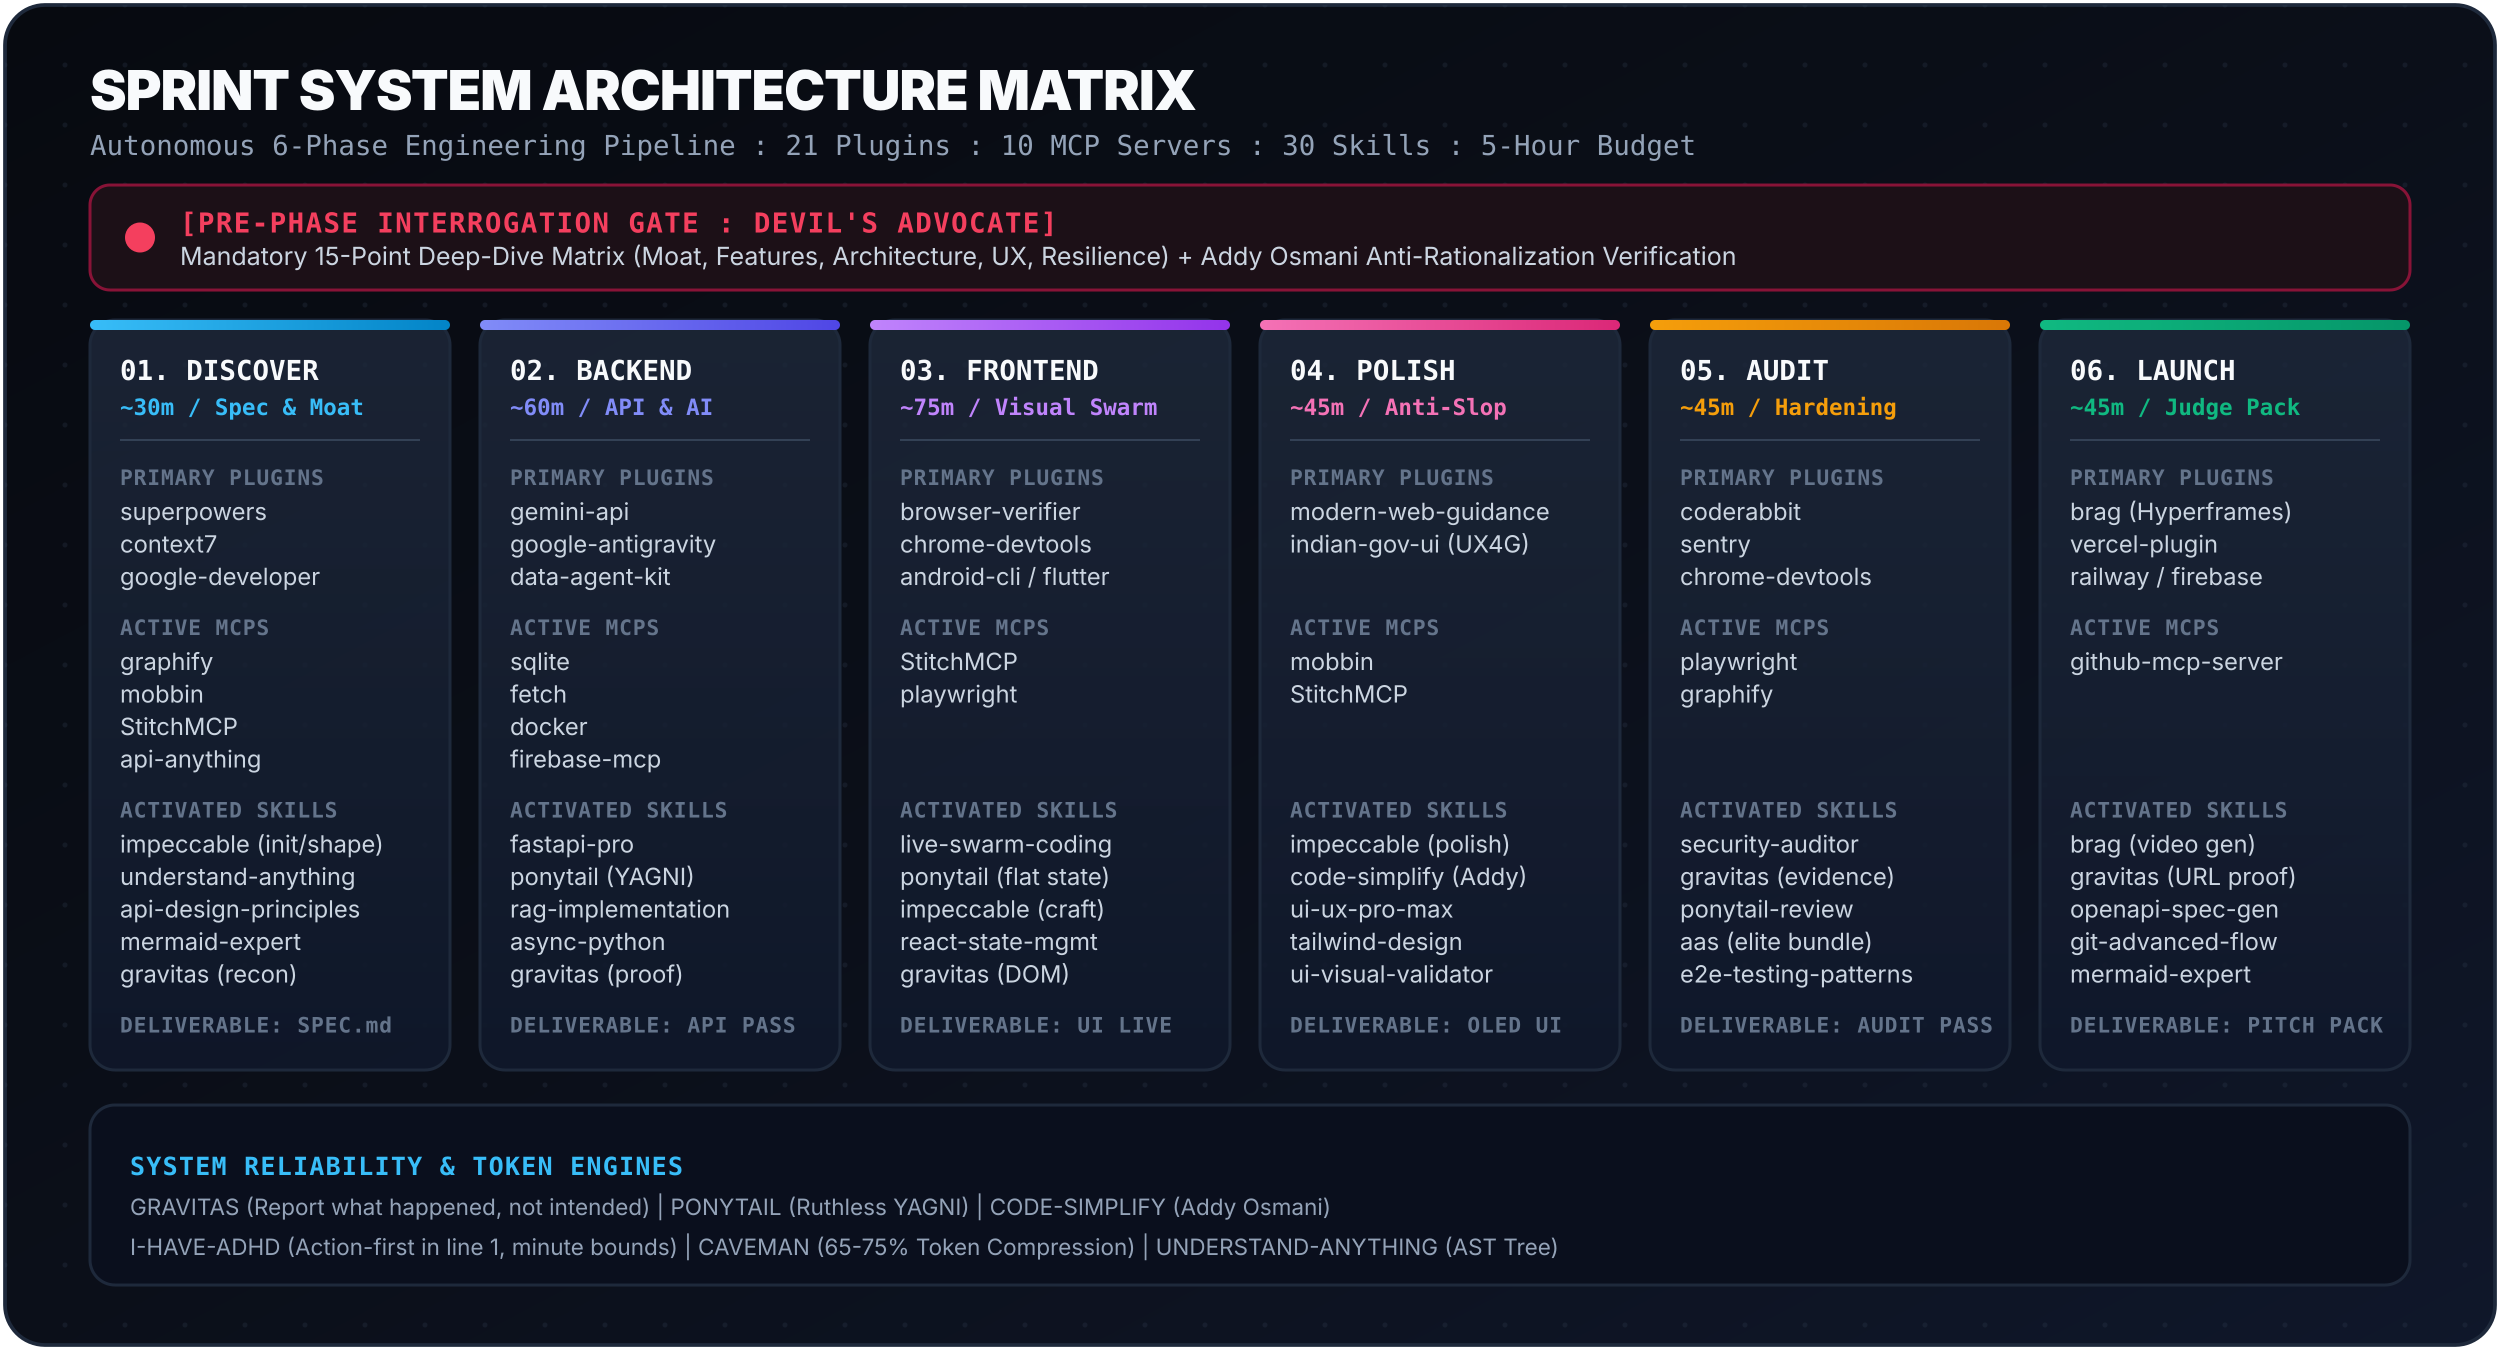
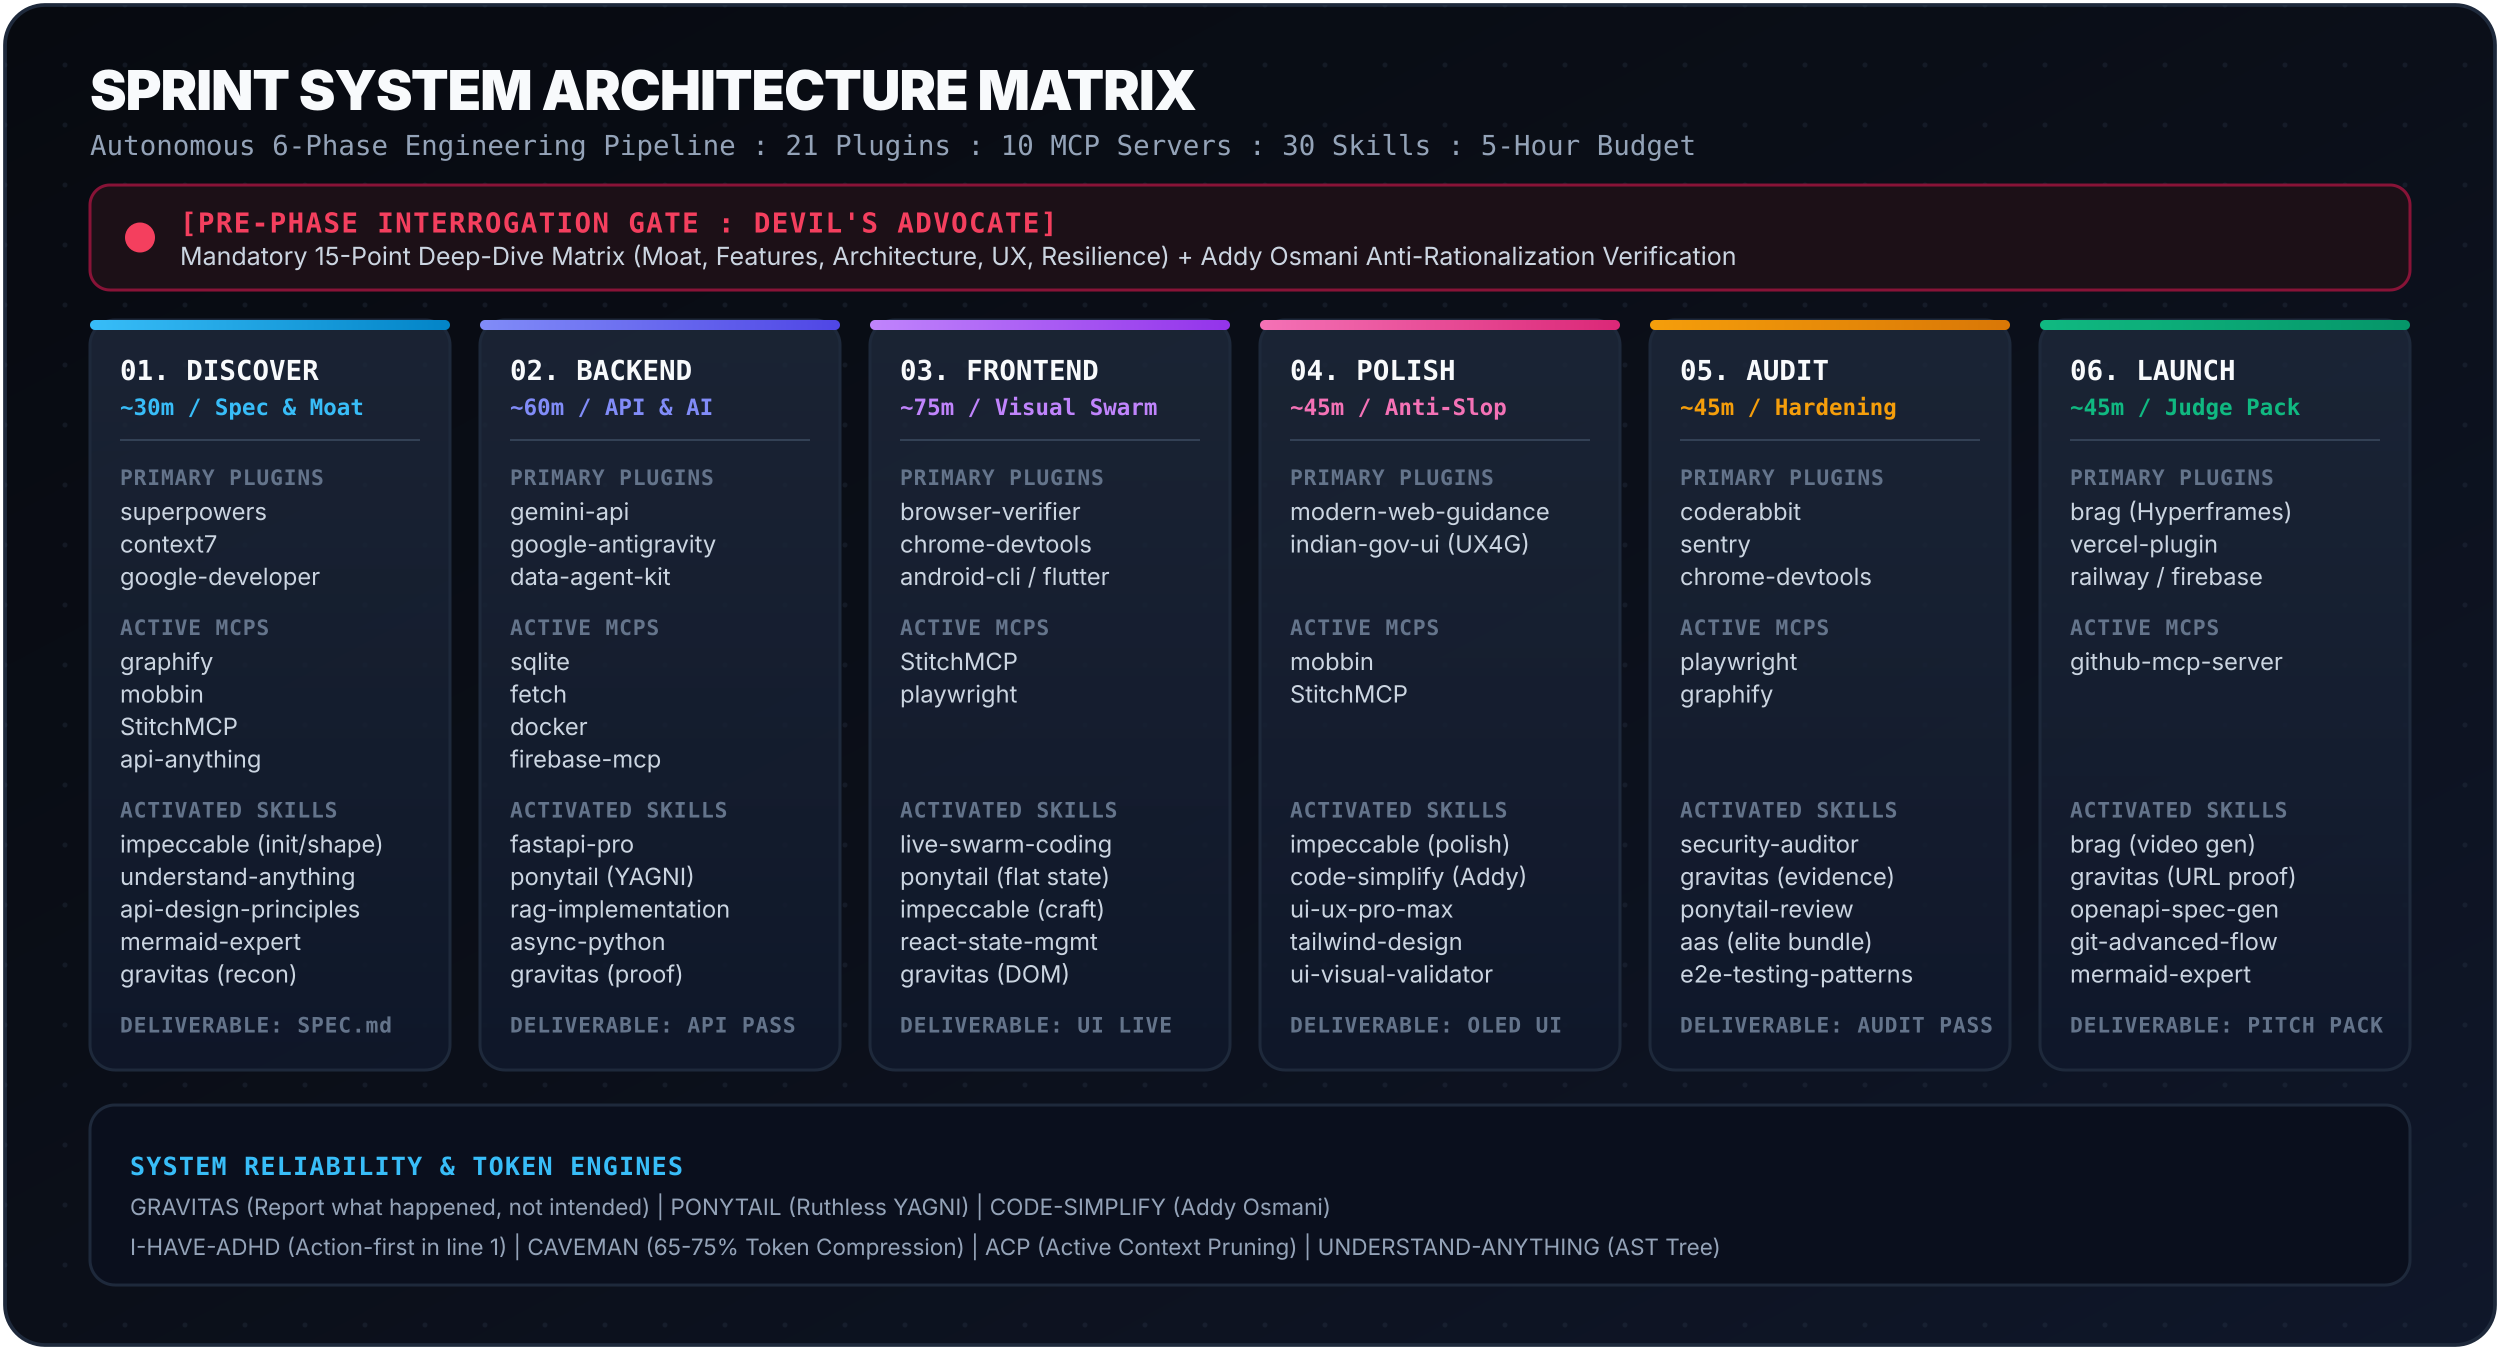
<svg xmlns="http://www.w3.org/2000/svg" viewBox="0 0 1000 540" width="100%" height="540">
  <defs>
    <linearGradient id="matrixBg" x1="0%" y1="0%" x2="100%" y2="100%">
      <stop offset="0%" stop-color="#070A10" />
      <stop offset="50%" stop-color="#0B0F19" />
      <stop offset="100%" stop-color="#0F172A" />
    </linearGradient>
    <linearGradient id="cardBg" x1="0%" y1="0%" x2="0%" y2="100%">
      <stop offset="0%" stop-color="#1E293B" stop-opacity="0.8" />
      <stop offset="100%" stop-color="#0F172A" stop-opacity="0.9" />
    </linearGradient>
    <pattern id="matrixGrid" width="24" height="24" patternUnits="userSpaceOnUse">
      <circle cx="2" cy="2" r="1" fill="#334155" opacity="0.25" />
    </pattern>
    <linearGradient id="accent1" x1="0%" y1="0%" x2="100%" y2="0%">
      <stop offset="0%" stop-color="#38BDF8" />
      <stop offset="100%" stop-color="#0284C7" />
    </linearGradient>
    <linearGradient id="accent2" x1="0%" y1="0%" x2="100%" y2="0%">
      <stop offset="0%" stop-color="#818CF8" />
      <stop offset="100%" stop-color="#4F46E5" />
    </linearGradient>
    <linearGradient id="accent3" x1="0%" y1="0%" x2="100%" y2="0%">
      <stop offset="0%" stop-color="#C084FC" />
      <stop offset="100%" stop-color="#9333EA" />
    </linearGradient>
    <linearGradient id="accent4" x1="0%" y1="0%" x2="100%" y2="0%">
      <stop offset="0%" stop-color="#F472B6" />
      <stop offset="100%" stop-color="#DB2777" />
    </linearGradient>
    <linearGradient id="accent5" x1="0%" y1="0%" x2="100%" y2="0%">
      <stop offset="0%" stop-color="#F59E0B" />
      <stop offset="100%" stop-color="#D97706" />
    </linearGradient>
    <linearGradient id="accent6" x1="0%" y1="0%" x2="100%" y2="0%">
      <stop offset="0%" stop-color="#10B981" />
      <stop offset="100%" stop-color="#059669" />
    </linearGradient>
    <style>
      .hdr-title { font-family: 'Inter', -apple-system, sans-serif; font-weight: 900; font-size: 22px; fill: #F8FAFC; letter-spacing: -0.02em; }
      .hdr-sub { font-family: 'JetBrains Mono', 'Fira Code', monospace; font-size: 11px; fill: #94A3B8; }
      .gate-title { font-family: 'JetBrains Mono', monospace; font-size: 11px; font-weight: 700; fill: #F43F5E; letter-spacing: 0.05em; }
      .gate-sub { font-family: 'Inter', sans-serif; font-size: 10px; fill: #CBD5E1; }
      .col-title { font-family: 'JetBrains Mono', monospace; font-size: 11px; font-weight: 700; fill: #F8FAFC; }
      .col-time { font-family: 'JetBrains Mono', monospace; font-size: 9px; font-weight: 600; }
      .item-lbl { font-family: 'JetBrains Mono', monospace; font-size: 8.5px; font-weight: 700; fill: #64748B; letter-spacing: 0.04em; }
      .item-val { font-family: 'Inter', sans-serif; font-size: 9.5px; fill: #CBD5E1; line-height: 1.35; }
      .proto-title { font-family: 'JetBrains Mono', monospace; font-size: 10px; font-weight: 700; fill: #38BDF8; letter-spacing: 0.05em; }
      .proto-val { font-family: 'Inter', sans-serif; font-size: 9px; fill: #94A3B8; }
    </style>
  </defs>
  <rect x="2" y="2" width="996" height="536" rx="16" fill="url(#matrixBg)" stroke="#1E293B" stroke-width="1.5" />
  <rect x="2" y="2" width="996" height="536" rx="16" fill="url(#matrixGrid)" />
  <g transform="translate(36, 24)">
    <text x="0" y="20" class="hdr-title">SPRINT SYSTEM ARCHITECTURE MATRIX</text>
    <text x="0" y="38" class="hdr-sub">Autonomous 6-Phase Engineering Pipeline : 21 Plugins : 10 MCP Servers : 30 Skills : 5-Hour Budget</text>
  </g>
  <g transform="translate(36, 74)">
    <rect x="0" y="0" width="928" height="42" rx="8" fill="#1C1017" stroke="#881337" stroke-width="1.2" />
    <circle cx="20" cy="21" r="6" fill="#F43F5E" />
    <text x="36" y="19" class="gate-title">[PRE-PHASE INTERROGATION GATE : DEVIL'S ADVOCATE]</text>
    <text x="36" y="32" class="gate-sub">Mandatory 15-Point Deep-Dive Matrix (Moat, Features, Architecture, UX, Resilience) + Addy Osmani Anti-Rationalization Verification</text>
  </g>
  <g transform="translate(36, 128)">
    <rect x="0" y="0" width="144" height="300" rx="10" fill="url(#cardBg)" stroke="#1E293B" stroke-width="1.2" />
    <rect x="0" y="0" width="144" height="4" rx="2" fill="url(#accent1)" />
    <text x="12" y="24" class="col-title">01. DISCOVER</text>
    <text x="12" y="38" fill="#38BDF8" class="col-time">~30m / Spec &amp; Moat</text>
    <line x1="12" y1="48" x2="132" y2="48" stroke="#334155" stroke-width="0.8" />
    <text x="12" y="66" class="item-lbl">PRIMARY PLUGINS</text>
    <text x="12" y="80" class="item-val">superpowers</text>
    <text x="12" y="93" class="item-val">context7</text>
    <text x="12" y="106" class="item-val">google-developer</text>
    <text x="12" y="126" class="item-lbl">ACTIVE MCPS</text>
    <text x="12" y="140" class="item-val">graphify</text>
    <text x="12" y="153" class="item-val">mobbin</text>
    <text x="12" y="166" class="item-val">StitchMCP</text>
    <text x="12" y="179" class="item-val">api-anything</text>
    <text x="12" y="199" class="item-lbl">ACTIVATED SKILLS</text>
    <text x="12" y="213" class="item-val">impeccable (init/shape)</text>
    <text x="12" y="226" class="item-val">understand-anything</text>
    <text x="12" y="239" class="item-val">api-design-principles</text>
    <text x="12" y="252" class="item-val">mermaid-expert</text>
    <text x="12" y="265" class="item-val">gravitas (recon)</text>
    <text x="12" y="285" fill="#38BDF8" class="item-lbl">DELIVERABLE: SPEC.md</text>
  </g>
  <g transform="translate(192, 128)">
    <rect x="0" y="0" width="144" height="300" rx="10" fill="url(#cardBg)" stroke="#1E293B" stroke-width="1.2" />
    <rect x="0" y="0" width="144" height="4" rx="2" fill="url(#accent2)" />
    <text x="12" y="24" class="col-title">02. BACKEND</text>
    <text x="12" y="38" fill="#818CF8" class="col-time">~60m / API &amp; AI</text>
    <line x1="12" y1="48" x2="132" y2="48" stroke="#334155" stroke-width="0.8" />
    <text x="12" y="66" class="item-lbl">PRIMARY PLUGINS</text>
    <text x="12" y="80" class="item-val">gemini-api</text>
    <text x="12" y="93" class="item-val">google-antigravity</text>
    <text x="12" y="106" class="item-val">data-agent-kit</text>
    <text x="12" y="126" class="item-lbl">ACTIVE MCPS</text>
    <text x="12" y="140" class="item-val">sqlite</text>
    <text x="12" y="153" class="item-val">fetch</text>
    <text x="12" y="166" class="item-val">docker</text>
    <text x="12" y="179" class="item-val">firebase-mcp</text>
    <text x="12" y="199" class="item-lbl">ACTIVATED SKILLS</text>
    <text x="12" y="213" class="item-val">fastapi-pro</text>
    <text x="12" y="226" class="item-val">ponytail (YAGNI)</text>
    <text x="12" y="239" class="item-val">rag-implementation</text>
    <text x="12" y="252" class="item-val">async-python</text>
    <text x="12" y="265" class="item-val">gravitas (proof)</text>
    <text x="12" y="285" fill="#818CF8" class="item-lbl">DELIVERABLE: API PASS</text>
  </g>
  <g transform="translate(348, 128)">
    <rect x="0" y="0" width="144" height="300" rx="10" fill="url(#cardBg)" stroke="#1E293B" stroke-width="1.2" />
    <rect x="0" y="0" width="144" height="4" rx="2" fill="url(#accent3)" />
    <text x="12" y="24" class="col-title">03. FRONTEND</text>
    <text x="12" y="38" fill="#C084FC" class="col-time">~75m / Visual Swarm</text>
    <line x1="12" y1="48" x2="132" y2="48" stroke="#334155" stroke-width="0.8" />
    <text x="12" y="66" class="item-lbl">PRIMARY PLUGINS</text>
    <text x="12" y="80" class="item-val">browser-verifier</text>
    <text x="12" y="93" class="item-val">chrome-devtools</text>
    <text x="12" y="106" class="item-val">android-cli / flutter</text>
    <text x="12" y="126" class="item-lbl">ACTIVE MCPS</text>
    <text x="12" y="140" class="item-val">StitchMCP</text>
    <text x="12" y="153" class="item-val">playwright</text>
    <text x="12" y="199" class="item-lbl">ACTIVATED SKILLS</text>
    <text x="12" y="213" class="item-val">live-swarm-coding</text>
    <text x="12" y="226" class="item-val">ponytail (flat state)</text>
    <text x="12" y="239" class="item-val">impeccable (craft)</text>
    <text x="12" y="252" class="item-val">react-state-mgmt</text>
    <text x="12" y="265" class="item-val">gravitas (DOM)</text>
    <text x="12" y="285" fill="#C084FC" class="item-lbl">DELIVERABLE: UI LIVE</text>
  </g>
  <g transform="translate(504, 128)">
    <rect x="0" y="0" width="144" height="300" rx="10" fill="url(#cardBg)" stroke="#1E293B" stroke-width="1.2" />
    <rect x="0" y="0" width="144" height="4" rx="2" fill="url(#accent4)" />
    <text x="12" y="24" class="col-title">04. POLISH</text>
    <text x="12" y="38" fill="#F472B6" class="col-time">~45m / Anti-Slop</text>
    <line x1="12" y1="48" x2="132" y2="48" stroke="#334155" stroke-width="0.8" />
    <text x="12" y="66" class="item-lbl">PRIMARY PLUGINS</text>
    <text x="12" y="80" class="item-val">modern-web-guidance</text>
    <text x="12" y="93" class="item-val">indian-gov-ui (UX4G)</text>
    <text x="12" y="126" class="item-lbl">ACTIVE MCPS</text>
    <text x="12" y="140" class="item-val">mobbin</text>
    <text x="12" y="153" class="item-val">StitchMCP</text>
    <text x="12" y="199" class="item-lbl">ACTIVATED SKILLS</text>
    <text x="12" y="213" class="item-val">impeccable (polish)</text>
    <text x="12" y="226" class="item-val">code-simplify (Addy)</text>
    <text x="12" y="239" class="item-val">ui-ux-pro-max</text>
    <text x="12" y="252" class="item-val">tailwind-design</text>
    <text x="12" y="265" class="item-val">ui-visual-validator</text>
    <text x="12" y="285" fill="#F472B6" class="item-lbl">DELIVERABLE: OLED UI</text>
  </g>
  <g transform="translate(660, 128)">
    <rect x="0" y="0" width="144" height="300" rx="10" fill="url(#cardBg)" stroke="#1E293B" stroke-width="1.2" />
    <rect x="0" y="0" width="144" height="4" rx="2" fill="url(#accent5)" />
    <text x="12" y="24" class="col-title">05. AUDIT</text>
    <text x="12" y="38" fill="#F59E0B" class="col-time">~45m / Hardening</text>
    <line x1="12" y1="48" x2="132" y2="48" stroke="#334155" stroke-width="0.8" />
    <text x="12" y="66" class="item-lbl">PRIMARY PLUGINS</text>
    <text x="12" y="80" class="item-val">coderabbit</text>
    <text x="12" y="93" class="item-val">sentry</text>
    <text x="12" y="106" class="item-val">chrome-devtools</text>
    <text x="12" y="126" class="item-lbl">ACTIVE MCPS</text>
    <text x="12" y="140" class="item-val">playwright</text>
    <text x="12" y="153" class="item-val">graphify</text>
    <text x="12" y="199" class="item-lbl">ACTIVATED SKILLS</text>
    <text x="12" y="213" class="item-val">security-auditor</text>
    <text x="12" y="226" class="item-val">gravitas (evidence)</text>
    <text x="12" y="239" class="item-val">ponytail-review</text>
    <text x="12" y="252" class="item-val">aas (elite bundle)</text>
    <text x="12" y="265" class="item-val">e2e-testing-patterns</text>
    <text x="12" y="285" fill="#F59E0B" class="item-lbl">DELIVERABLE: AUDIT PASS</text>
  </g>
  <g transform="translate(816, 128)">
    <rect x="0" y="0" width="148" height="300" rx="10" fill="url(#cardBg)" stroke="#1E293B" stroke-width="1.2" />
    <rect x="0" y="0" width="148" height="4" rx="2" fill="url(#accent6)" />
    <text x="12" y="24" class="col-title">06. LAUNCH</text>
    <text x="12" y="38" fill="#10B981" class="col-time">~45m / Judge Pack</text>
    <line x1="12" y1="48" x2="136" y2="48" stroke="#334155" stroke-width="0.8" />
    <text x="12" y="66" class="item-lbl">PRIMARY PLUGINS</text>
    <text x="12" y="80" class="item-val">brag (Hyperframes)</text>
    <text x="12" y="93" class="item-val">vercel-plugin</text>
    <text x="12" y="106" class="item-val">railway / firebase</text>
    <text x="12" y="126" class="item-lbl">ACTIVE MCPS</text>
    <text x="12" y="140" class="item-val">github-mcp-server</text>
    <text x="12" y="199" class="item-lbl">ACTIVATED SKILLS</text>
    <text x="12" y="213" class="item-val">brag (video gen)</text>
    <text x="12" y="226" class="item-val">gravitas (URL proof)</text>
    <text x="12" y="239" class="item-val">openapi-spec-gen</text>
    <text x="12" y="252" class="item-val">git-advanced-flow</text>
    <text x="12" y="265" class="item-val">mermaid-expert</text>
    <text x="12" y="285" fill="#10B981" class="item-lbl">DELIVERABLE: PITCH PACK</text>
  </g>
  <g transform="translate(36, 442)">
    <rect x="0" y="0" width="928" height="72" rx="10" fill="#0A0F1D" stroke="#1E293B" stroke-width="1.2" />
    <g transform="translate(16, 16)">
      <text x="0" y="12" class="proto-title">SYSTEM RELIABILITY &amp; TOKEN ENGINES</text>
      <text x="0" y="28" class="proto-val">GRAVITAS (Report what happened, not intended) | PONYTAIL (Ruthless YAGNI) | CODE-SIMPLIFY (Addy Osmani)</text>
-       <text x="0" y="44" class="proto-val">I-HAVE-ADHD (Action-first in line 1, minute bounds) | CAVEMAN (65-75% Token Compression) | UNDERSTAND-ANYTHING (AST Tree)</text>
+       <text x="0" y="44" class="proto-val">I-HAVE-ADHD (Action-first in line 1) | CAVEMAN (65-75% Token Compression) | ACP (Active Context Pruning) | UNDERSTAND-ANYTHING (AST Tree)</text>
    </g>
  </g>
</svg>
